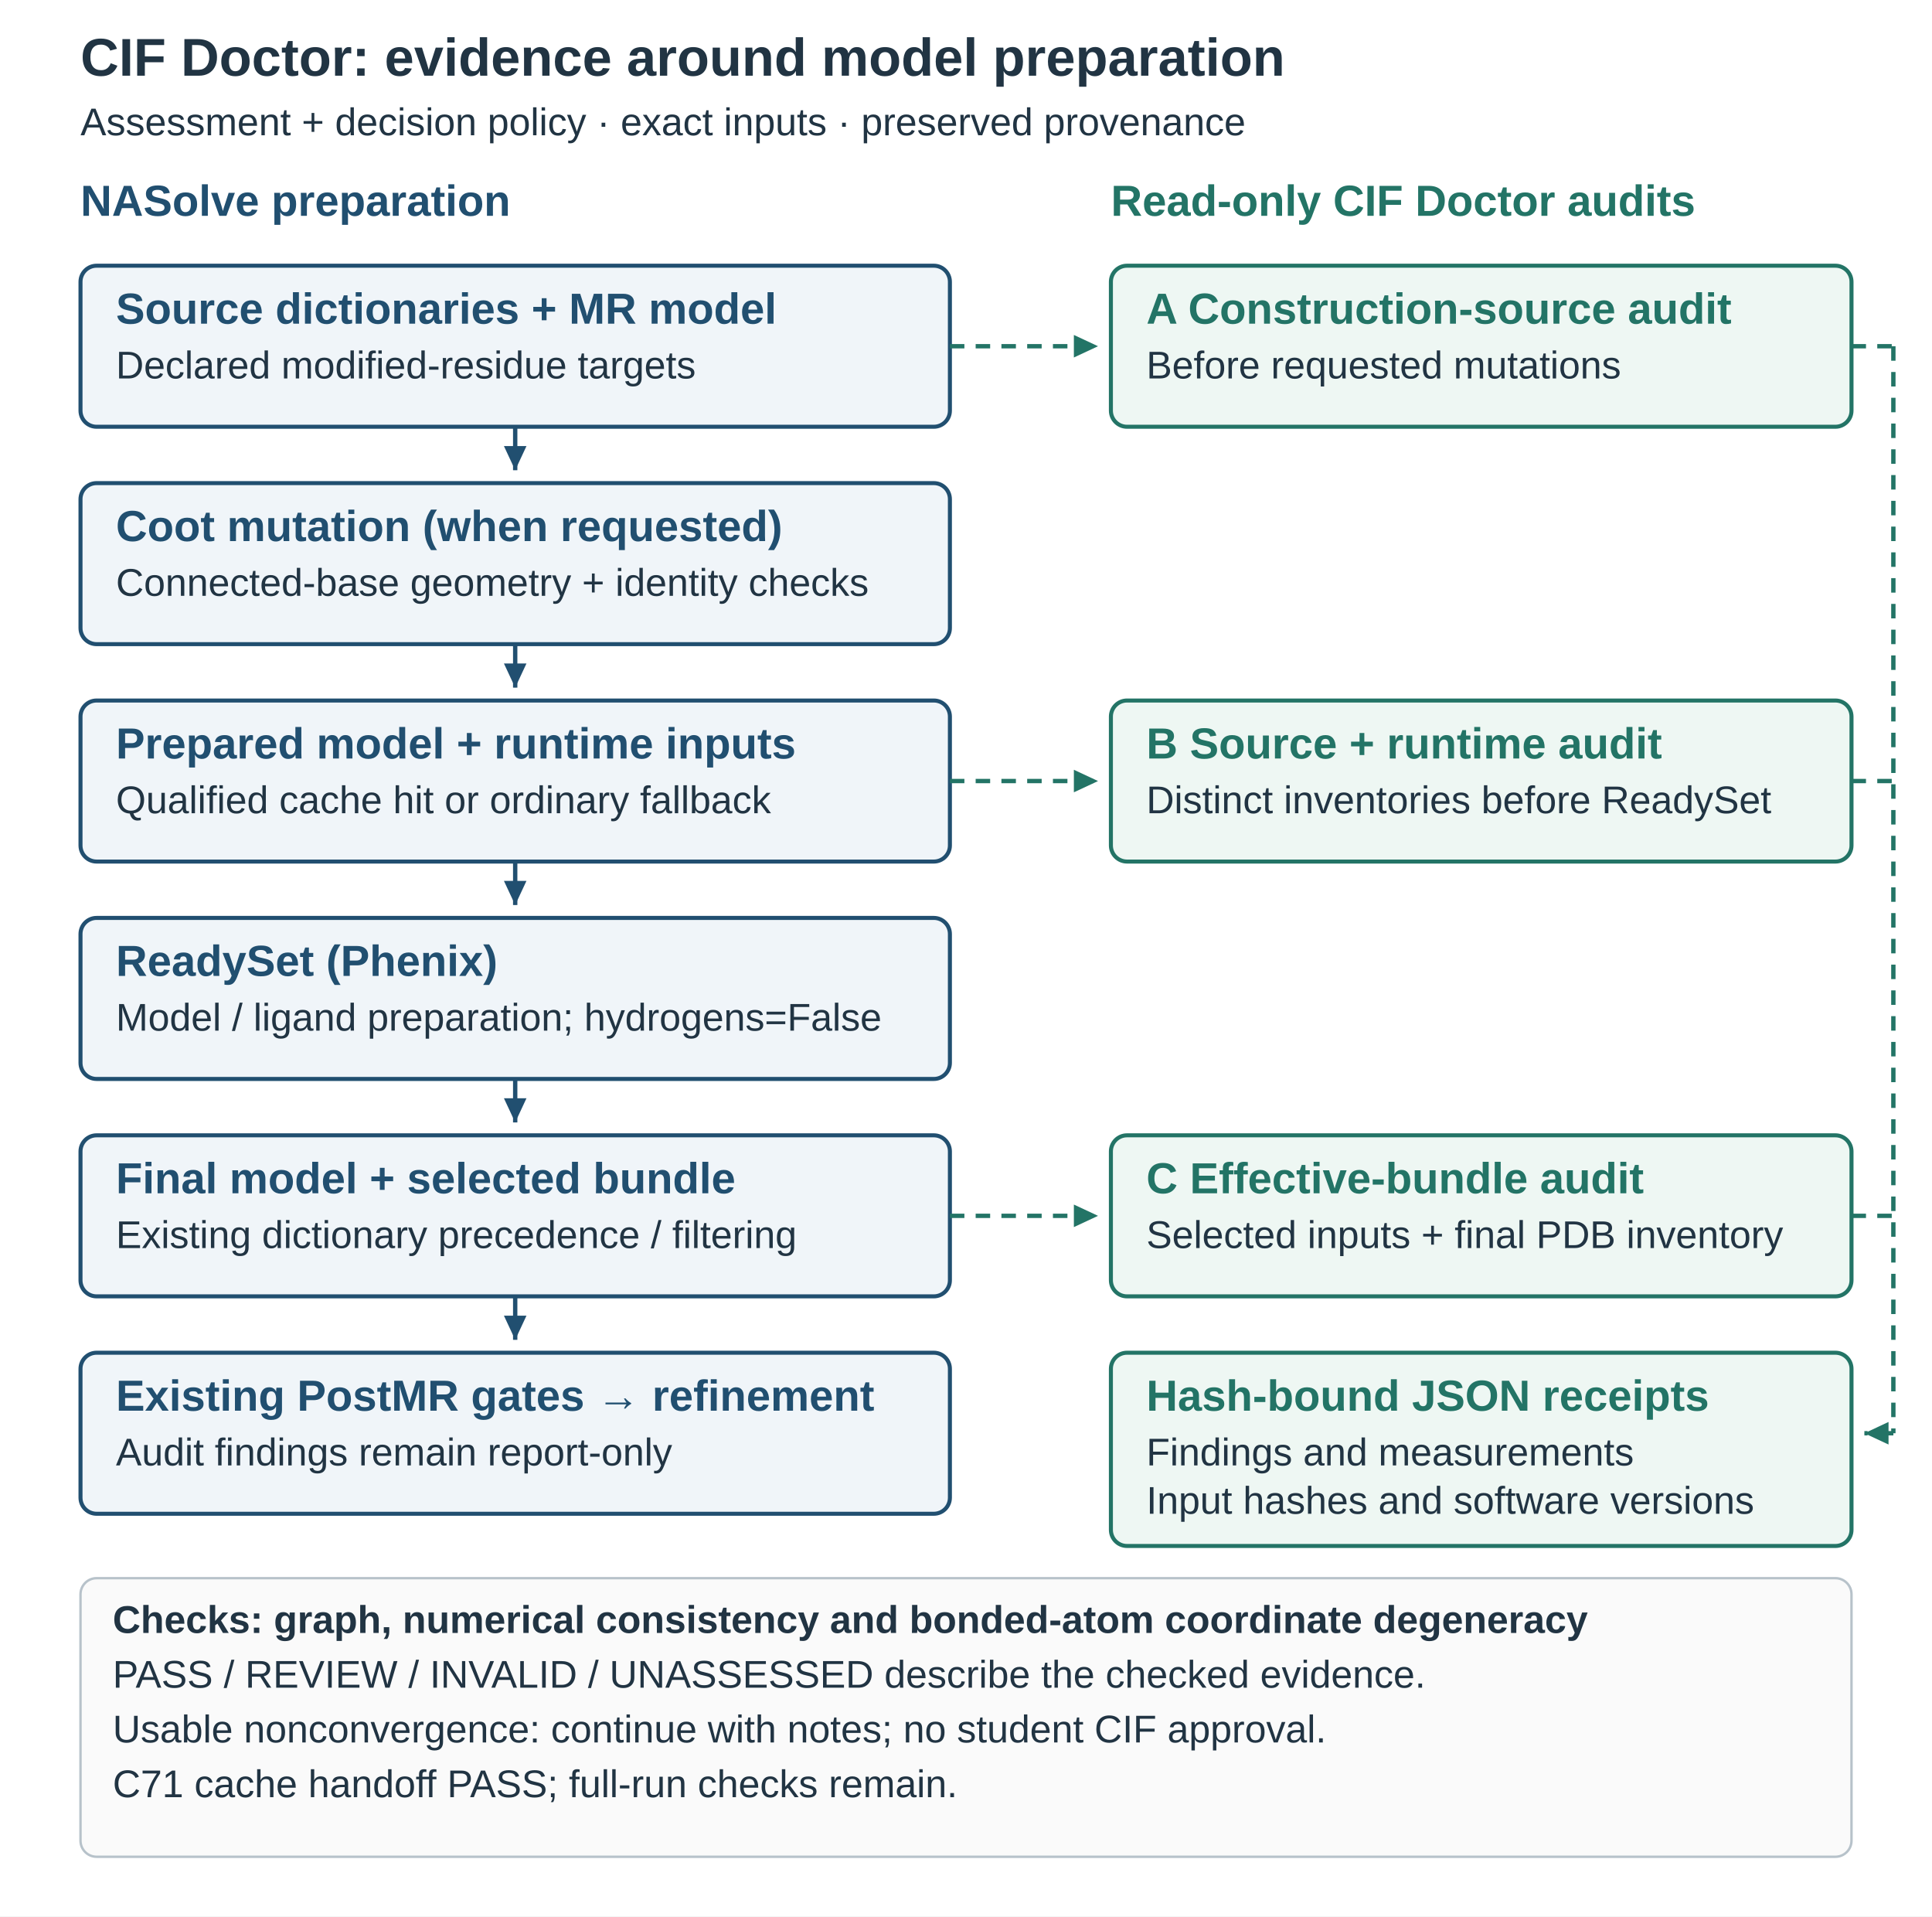
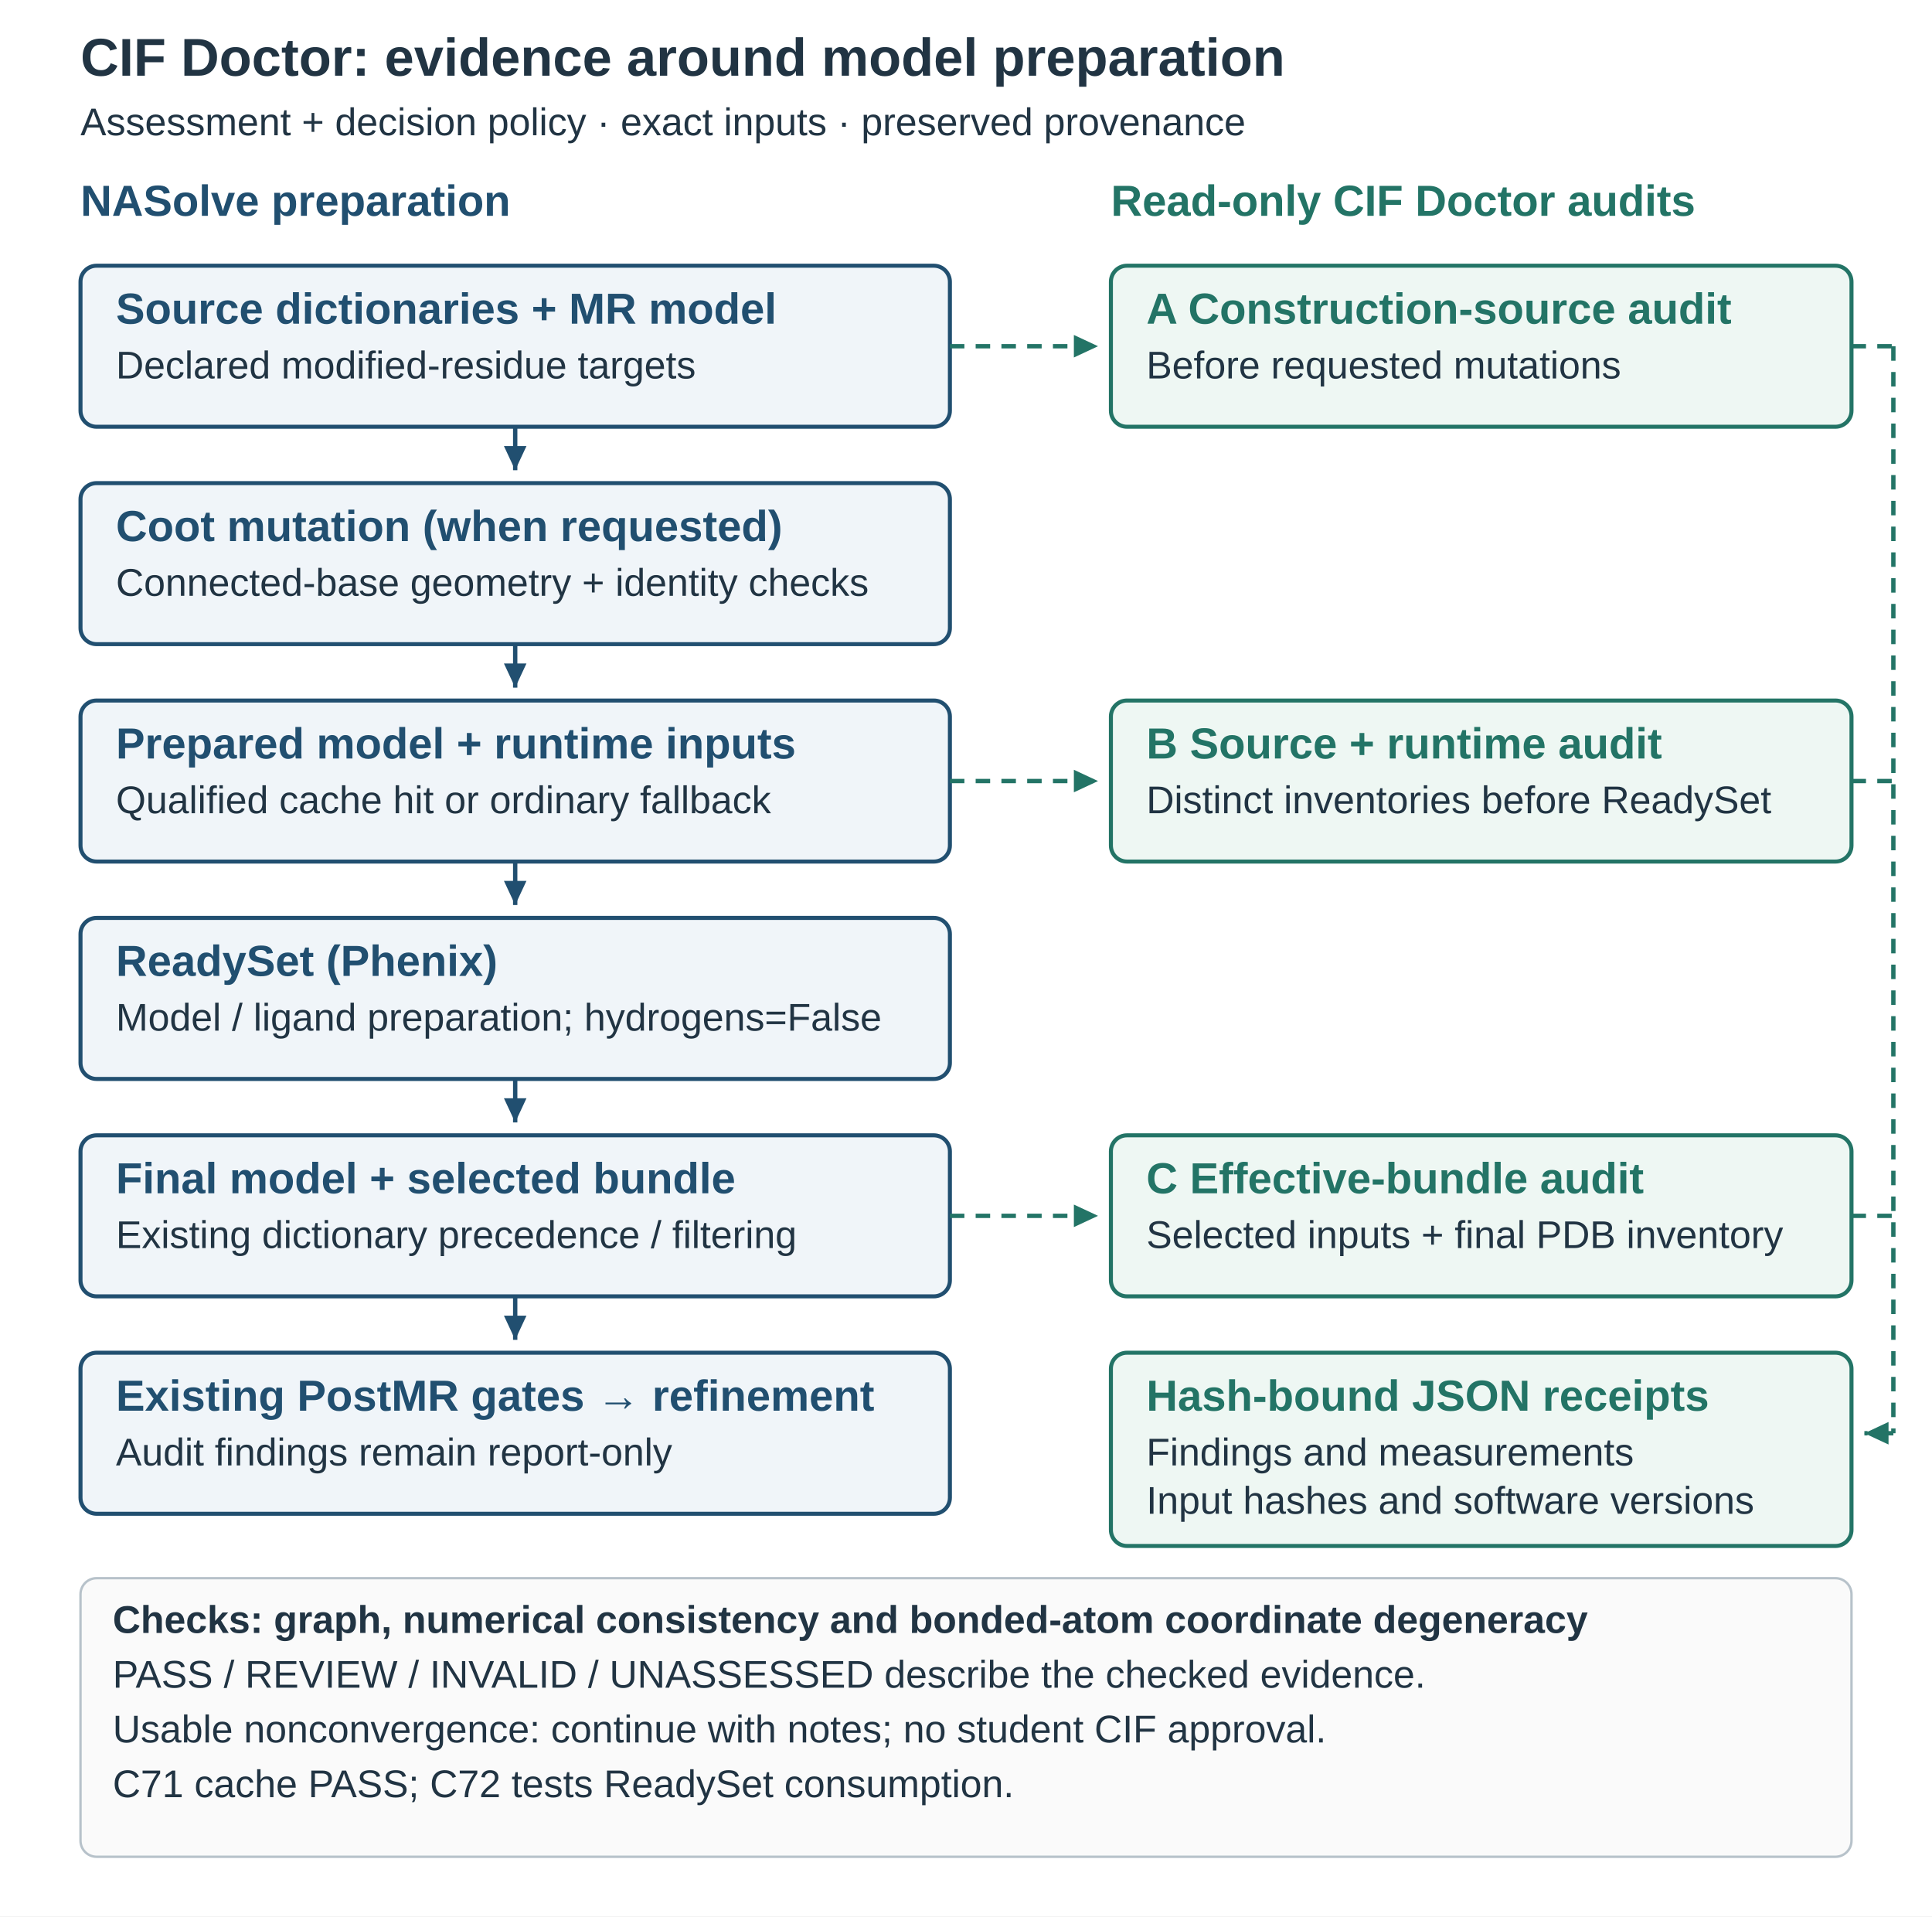
<svg xmlns="http://www.w3.org/2000/svg" width="180mm" height="178.5mm" viewBox="0 0 1200 1190" role="img" aria-labelledby="title description">
  <rect width="1200" height="1190" fill="white" />
  <text x="50" y="47" font-family="Arial, Helvetica, sans-serif" font-size="33" font-weight="bold" fill="#213443" text-anchor="start">CIF Doctor: evidence around model preparation</text>
  <text x="50" y="84" font-family="Arial, Helvetica, sans-serif" font-size="24" font-weight="normal" fill="#213443" text-anchor="start">Assessment + decision policy · exact inputs · preserved provenance</text>
  <text x="50" y="134" font-family="Arial, Helvetica, sans-serif" font-size="27" font-weight="bold" fill="#214f70" text-anchor="start">NASolve preparation</text>
  <text x="690" y="134" font-family="Arial, Helvetica, sans-serif" font-size="27" font-weight="bold" fill="#237466" text-anchor="start">Read-only CIF Doctor audits</text>
  <g id="source-inputs">
    <rect x="50" y="165" width="540" height="100" rx="10" fill="#f0f5f9" stroke="#214f70" stroke-width="2.5" />
    <text x="72" y="201" font-family="Arial, Helvetica, sans-serif" font-size="27" font-weight="bold" fill="#214f70" text-anchor="start">Source dictionaries + MR model</text>
    <text x="72" y="235" font-family="Arial, Helvetica, sans-serif" font-size="24" font-weight="normal" fill="#213443" text-anchor="start">Declared modified-residue targets</text>
  </g>
  <g id="coot-mutation">
    <rect x="50" y="300" width="540" height="100" rx="10" fill="#f0f5f9" stroke="#214f70" stroke-width="2.5" />
    <text x="72" y="336" font-family="Arial, Helvetica, sans-serif" font-size="27" font-weight="bold" fill="#214f70" text-anchor="start">Coot mutation (when requested)</text>
    <text x="72" y="370" font-family="Arial, Helvetica, sans-serif" font-size="24" font-weight="normal" fill="#213443" text-anchor="start">Connected-base geometry + identity checks</text>
  </g>
  <g id="prepared-inputs">
    <rect x="50" y="435" width="540" height="100" rx="10" fill="#f0f5f9" stroke="#214f70" stroke-width="2.5" />
    <text x="72" y="471" font-family="Arial, Helvetica, sans-serif" font-size="27" font-weight="bold" fill="#214f70" text-anchor="start">Prepared model + runtime inputs</text>
    <text x="72" y="505" font-family="Arial, Helvetica, sans-serif" font-size="24" font-weight="normal" fill="#213443" text-anchor="start">Qualified cache hit or ordinary fallback</text>
  </g>
  <g id="readyset">
    <rect x="50" y="570" width="540" height="100" rx="10" fill="#f0f5f9" stroke="#214f70" stroke-width="2.5" />
    <text x="72" y="606" font-family="Arial, Helvetica, sans-serif" font-size="27" font-weight="bold" fill="#214f70" text-anchor="start">ReadySet (Phenix)</text>
    <text x="72" y="640" font-family="Arial, Helvetica, sans-serif" font-size="24" font-weight="normal" fill="#213443" text-anchor="start">Model / ligand preparation; hydrogens=False</text>
  </g>
  <g id="effective-inputs">
    <rect x="50" y="705" width="540" height="100" rx="10" fill="#f0f5f9" stroke="#214f70" stroke-width="2.5" />
    <text x="72" y="741" font-family="Arial, Helvetica, sans-serif" font-size="27" font-weight="bold" fill="#214f70" text-anchor="start">Final model + selected bundle</text>
    <text x="72" y="775" font-family="Arial, Helvetica, sans-serif" font-size="24" font-weight="normal" fill="#213443" text-anchor="start">Existing dictionary precedence / filtering</text>
  </g>
  <g id="postmr-gates">
    <rect x="50" y="840" width="540" height="100" rx="10" fill="#f0f5f9" stroke="#214f70" stroke-width="2.5" />
    <text x="72" y="876" font-family="Arial, Helvetica, sans-serif" font-size="27" font-weight="bold" fill="#214f70" text-anchor="start">Existing PostMR gates → refinement</text>
    <text x="72" y="910" font-family="Arial, Helvetica, sans-serif" font-size="24" font-weight="normal" fill="#213443" text-anchor="start">Audit findings remain report-only</text>
  </g>
  <g id="preparation-flow-0">
    <path d="M 320.0 265.0 L 320.0 292.0" fill="none" stroke="#214f70" stroke-width="2.7" />
    <polygon points="320.0,292.0 313.0,277.0 327.0,277.0" fill="#214f70" />
  </g>
  <g id="preparation-flow-1">
    <path d="M 320.0 400.0 L 320.0 427.0" fill="none" stroke="#214f70" stroke-width="2.7" />
    <polygon points="320.0,427.0 313.0,412.0 327.0,412.0" fill="#214f70" />
  </g>
  <g id="preparation-flow-2">
    <path d="M 320.0 535.0 L 320.0 562.0" fill="none" stroke="#214f70" stroke-width="2.7" />
    <polygon points="320.0,562.0 313.0,547.0 327.0,547.0" fill="#214f70" />
  </g>
  <g id="preparation-flow-3">
    <path d="M 320.0 670.0 L 320.0 697.0" fill="none" stroke="#214f70" stroke-width="2.7" />
    <polygon points="320.0,697.0 313.0,682.0 327.0,682.0" fill="#214f70" />
  </g>
  <g id="preparation-flow-4">
    <path d="M 320.0 805.0 L 320.0 832.0" fill="none" stroke="#214f70" stroke-width="2.7" />
    <polygon points="320.0,832.0 313.0,817.0 327.0,817.0" fill="#214f70" />
  </g>
  <g id="mutation-audit">
    <rect x="690" y="165" width="460" height="100" rx="10" fill="#eef7f3" stroke="#237466" stroke-width="2.5" />
    <text x="712" y="201" font-family="Arial, Helvetica, sans-serif" font-size="27" font-weight="bold" fill="#237466" text-anchor="start">A  Construction-source audit</text>
    <text x="712" y="235" font-family="Arial, Helvetica, sans-serif" font-size="24" font-weight="normal" fill="#213443" text-anchor="start">Before requested mutations</text>
  </g>
  <g id="audit-branch-mutation-audit">
    <path d="M 590.0 215.0 L 599.0 215.0" fill="none" stroke="#237466" stroke-width="2.7" />
    <path d="M 606.0 215.0 L 615.0 215.0" fill="none" stroke="#237466" stroke-width="2.7" />
    <path d="M 622.0 215.0 L 631.0 215.0" fill="none" stroke="#237466" stroke-width="2.7" />
    <path d="M 638.0 215.0 L 647.0 215.0" fill="none" stroke="#237466" stroke-width="2.7" />
    <path d="M 654.0 215.0 L 663.0 215.0" fill="none" stroke="#237466" stroke-width="2.7" />
    <path d="M 670.0 215.0 L 679.0 215.0" fill="none" stroke="#237466" stroke-width="2.7" />
    <polygon points="682.0,215.0 667.0,222.0 667.0,208.0" fill="#237466" />
  </g>
  <g id="source-runtime-audit">
    <rect x="690" y="435" width="460" height="100" rx="10" fill="#eef7f3" stroke="#237466" stroke-width="2.5" />
    <text x="712" y="471" font-family="Arial, Helvetica, sans-serif" font-size="27" font-weight="bold" fill="#237466" text-anchor="start">B  Source + runtime audit</text>
    <text x="712" y="505" font-family="Arial, Helvetica, sans-serif" font-size="24" font-weight="normal" fill="#213443" text-anchor="start">Distinct inventories before ReadySet</text>
  </g>
  <g id="audit-branch-source-runtime-audit">
    <path d="M 590.0 485.0 L 599.0 485.0" fill="none" stroke="#237466" stroke-width="2.7" />
    <path d="M 606.0 485.0 L 615.0 485.0" fill="none" stroke="#237466" stroke-width="2.7" />
    <path d="M 622.0 485.0 L 631.0 485.0" fill="none" stroke="#237466" stroke-width="2.7" />
    <path d="M 638.0 485.0 L 647.0 485.0" fill="none" stroke="#237466" stroke-width="2.7" />
    <path d="M 654.0 485.0 L 663.0 485.0" fill="none" stroke="#237466" stroke-width="2.7" />
    <path d="M 670.0 485.0 L 679.0 485.0" fill="none" stroke="#237466" stroke-width="2.7" />
    <polygon points="682.0,485.0 667.0,492.0 667.0,478.0" fill="#237466" />
  </g>
  <g id="effective-audit">
    <rect x="690" y="705" width="460" height="100" rx="10" fill="#eef7f3" stroke="#237466" stroke-width="2.5" />
    <text x="712" y="741" font-family="Arial, Helvetica, sans-serif" font-size="27" font-weight="bold" fill="#237466" text-anchor="start">C  Effective-bundle audit</text>
    <text x="712" y="775" font-family="Arial, Helvetica, sans-serif" font-size="24" font-weight="normal" fill="#213443" text-anchor="start">Selected inputs + final PDB inventory</text>
  </g>
  <g id="audit-branch-effective-audit">
    <path d="M 590.0 755.0 L 599.0 755.0" fill="none" stroke="#237466" stroke-width="2.7" />
    <path d="M 606.0 755.0 L 615.0 755.0" fill="none" stroke="#237466" stroke-width="2.7" />
    <path d="M 622.0 755.0 L 631.0 755.0" fill="none" stroke="#237466" stroke-width="2.7" />
    <path d="M 638.0 755.0 L 647.0 755.0" fill="none" stroke="#237466" stroke-width="2.7" />
    <path d="M 654.0 755.0 L 663.0 755.0" fill="none" stroke="#237466" stroke-width="2.7" />
    <path d="M 670.0 755.0 L 679.0 755.0" fill="none" stroke="#237466" stroke-width="2.7" />
    <polygon points="682.0,755.0 667.0,762.0 667.0,748.0" fill="#237466" />
  </g>
  <g id="json-receipts">
    <rect x="690" y="840" width="460" height="120" rx="10" fill="#eef7f3" stroke="#237466" stroke-width="2.5" />
    <text x="712" y="876" font-family="Arial, Helvetica, sans-serif" font-size="27" font-weight="bold" fill="#237466" text-anchor="start">Hash-bound JSON receipts</text>
    <text x="712" y="910" font-family="Arial, Helvetica, sans-serif" font-size="24" font-weight="normal" fill="#213443" text-anchor="start">Findings and measurements</text>
    <text x="712" y="940" font-family="Arial, Helvetica, sans-serif" font-size="24" font-weight="normal" fill="#213443" text-anchor="start">Input hashes and software versions</text>
  </g>
  <g id="mutation-to-receipts">
    <path d="M 1150.0 215.0 L 1159.0 215.0" fill="none" stroke="#237466" stroke-width="2.7" />
    <path d="M 1166.0 215.0 L 1175.0 215.0" fill="none" stroke="#237466" stroke-width="2.7" />
    <path d="M 1176.0 215.0 L 1176.0 224.0" fill="none" stroke="#237466" stroke-width="2.7" />
    <path d="M 1176.0 231.0 L 1176.0 240.0" fill="none" stroke="#237466" stroke-width="2.7" />
    <path d="M 1176.0 247.0 L 1176.0 256.0" fill="none" stroke="#237466" stroke-width="2.7" />
    <path d="M 1176.0 263.0 L 1176.0 272.0" fill="none" stroke="#237466" stroke-width="2.7" />
    <path d="M 1176.0 279.0 L 1176.0 288.0" fill="none" stroke="#237466" stroke-width="2.7" />
    <path d="M 1176.0 295.0 L 1176.0 304.0" fill="none" stroke="#237466" stroke-width="2.7" />
    <path d="M 1176.0 311.0 L 1176.0 320.0" fill="none" stroke="#237466" stroke-width="2.7" />
    <path d="M 1176.0 327.0 L 1176.0 336.0" fill="none" stroke="#237466" stroke-width="2.7" />
    <path d="M 1176.0 343.0 L 1176.0 352.0" fill="none" stroke="#237466" stroke-width="2.7" />
    <path d="M 1176.0 359.0 L 1176.0 368.0" fill="none" stroke="#237466" stroke-width="2.7" />
    <path d="M 1176.0 375.0 L 1176.0 384.0" fill="none" stroke="#237466" stroke-width="2.7" />
    <path d="M 1176.0 391.0 L 1176.0 400.0" fill="none" stroke="#237466" stroke-width="2.7" />
    <path d="M 1176.0 407.0 L 1176.0 416.0" fill="none" stroke="#237466" stroke-width="2.7" />
    <path d="M 1176.0 423.0 L 1176.0 432.0" fill="none" stroke="#237466" stroke-width="2.7" />
    <path d="M 1176.0 439.0 L 1176.0 448.0" fill="none" stroke="#237466" stroke-width="2.7" />
    <path d="M 1176.0 455.0 L 1176.0 464.0" fill="none" stroke="#237466" stroke-width="2.7" />
    <path d="M 1176.0 471.0 L 1176.0 480.0" fill="none" stroke="#237466" stroke-width="2.7" />
    <path d="M 1176.0 487.0 L 1176.0 496.0" fill="none" stroke="#237466" stroke-width="2.7" />
    <path d="M 1176.0 503.0 L 1176.0 512.0" fill="none" stroke="#237466" stroke-width="2.7" />
    <path d="M 1176.0 519.0 L 1176.0 528.0" fill="none" stroke="#237466" stroke-width="2.7" />
    <path d="M 1176.0 535.0 L 1176.0 544.0" fill="none" stroke="#237466" stroke-width="2.7" />
    <path d="M 1176.0 551.0 L 1176.0 560.0" fill="none" stroke="#237466" stroke-width="2.7" />
    <path d="M 1176.0 567.0 L 1176.0 576.0" fill="none" stroke="#237466" stroke-width="2.7" />
    <path d="M 1176.0 583.0 L 1176.0 592.0" fill="none" stroke="#237466" stroke-width="2.7" />
    <path d="M 1176.0 599.0 L 1176.0 608.0" fill="none" stroke="#237466" stroke-width="2.7" />
    <path d="M 1176.0 615.0 L 1176.0 624.0" fill="none" stroke="#237466" stroke-width="2.7" />
    <path d="M 1176.0 631.0 L 1176.0 640.0" fill="none" stroke="#237466" stroke-width="2.7" />
    <path d="M 1176.0 647.0 L 1176.0 656.0" fill="none" stroke="#237466" stroke-width="2.7" />
    <path d="M 1176.0 663.0 L 1176.0 672.0" fill="none" stroke="#237466" stroke-width="2.7" />
    <path d="M 1176.0 679.0 L 1176.0 688.0" fill="none" stroke="#237466" stroke-width="2.7" />
    <path d="M 1176.0 695.0 L 1176.0 704.0" fill="none" stroke="#237466" stroke-width="2.7" />
    <path d="M 1176.0 711.0 L 1176.0 720.0" fill="none" stroke="#237466" stroke-width="2.7" />
    <path d="M 1176.0 727.0 L 1176.0 736.0" fill="none" stroke="#237466" stroke-width="2.7" />
    <path d="M 1176.0 743.0 L 1176.0 752.0" fill="none" stroke="#237466" stroke-width="2.7" />
    <path d="M 1176.0 759.0 L 1176.0 768.0" fill="none" stroke="#237466" stroke-width="2.7" />
    <path d="M 1176.0 775.0 L 1176.0 784.0" fill="none" stroke="#237466" stroke-width="2.7" />
    <path d="M 1176.0 791.0 L 1176.0 800.0" fill="none" stroke="#237466" stroke-width="2.7" />
    <path d="M 1176.0 807.0 L 1176.0 816.0" fill="none" stroke="#237466" stroke-width="2.7" />
    <path d="M 1176.0 823.0 L 1176.0 832.0" fill="none" stroke="#237466" stroke-width="2.7" />
    <path d="M 1176.0 839.0 L 1176.0 848.0" fill="none" stroke="#237466" stroke-width="2.7" />
    <path d="M 1176.0 855.0 L 1176.0 864.0" fill="none" stroke="#237466" stroke-width="2.7" />
    <path d="M 1176.0 871.0 L 1176.0 880.0" fill="none" stroke="#237466" stroke-width="2.7" />
    <path d="M 1176.0 887.0 L 1176.0 890.0" fill="none" stroke="#237466" stroke-width="2.7" />
    <path d="M 1176.0 890.0 L 1167.0 890.0" fill="none" stroke="#237466" stroke-width="2.7" />
    <path d="M 1160.0 890.0 L 1158.0 890.0" fill="none" stroke="#237466" stroke-width="2.7" />
    <polygon points="1158.0,890.0 1173.0,883.0 1173.0,897.0" fill="#237466" />
  </g>
  <g id="source-to-receipts">
    <path d="M 1150.0 485.0 L 1159.0 485.0" fill="none" stroke="#237466" stroke-width="2.7" />
    <path d="M 1166.0 485.0 L 1175.0 485.0" fill="none" stroke="#237466" stroke-width="2.7" />
  </g>
  <g id="effective-to-receipts">
    <path d="M 1150.0 755.0 L 1159.0 755.0" fill="none" stroke="#237466" stroke-width="2.7" />
    <path d="M 1166.0 755.0 L 1175.0 755.0" fill="none" stroke="#237466" stroke-width="2.7" />
  </g>
  <g id="scope-notes">
    <rect x="50" y="980" width="1100" height="173" rx="10" fill="#fafafa" stroke="#b7c2ca" stroke-width="1.5" />
    <text x="70" y="1014" font-family="Arial, Helvetica, sans-serif" font-size="24" font-weight="bold" fill="#213443" text-anchor="start">Checks: graph, numerical consistency and bonded-atom coordinate degeneracy</text>
    <text x="70" y="1048" font-family="Arial, Helvetica, sans-serif" font-size="24" font-weight="normal" fill="#213443" text-anchor="start">PASS / REVIEW / INVALID / UNASSESSED describe the checked evidence.</text>
    <text x="70" y="1082" font-family="Arial, Helvetica, sans-serif" font-size="24" font-weight="normal" fill="#213443" text-anchor="start">Usable nonconvergence: continue with notes; no student CIF approval.</text>
-     <text x="70" y="1116" font-family="Arial, Helvetica, sans-serif" font-size="24" font-weight="normal" fill="#213443" text-anchor="start">C71 cache handoff PASS; full-run checks remain.</text>
+     <text x="70" y="1116" font-family="Arial, Helvetica, sans-serif" font-size="24" font-weight="normal" fill="#213443" text-anchor="start">C71 cache PASS; C72 tests ReadySet consumption.</text>
  </g>
</svg>
